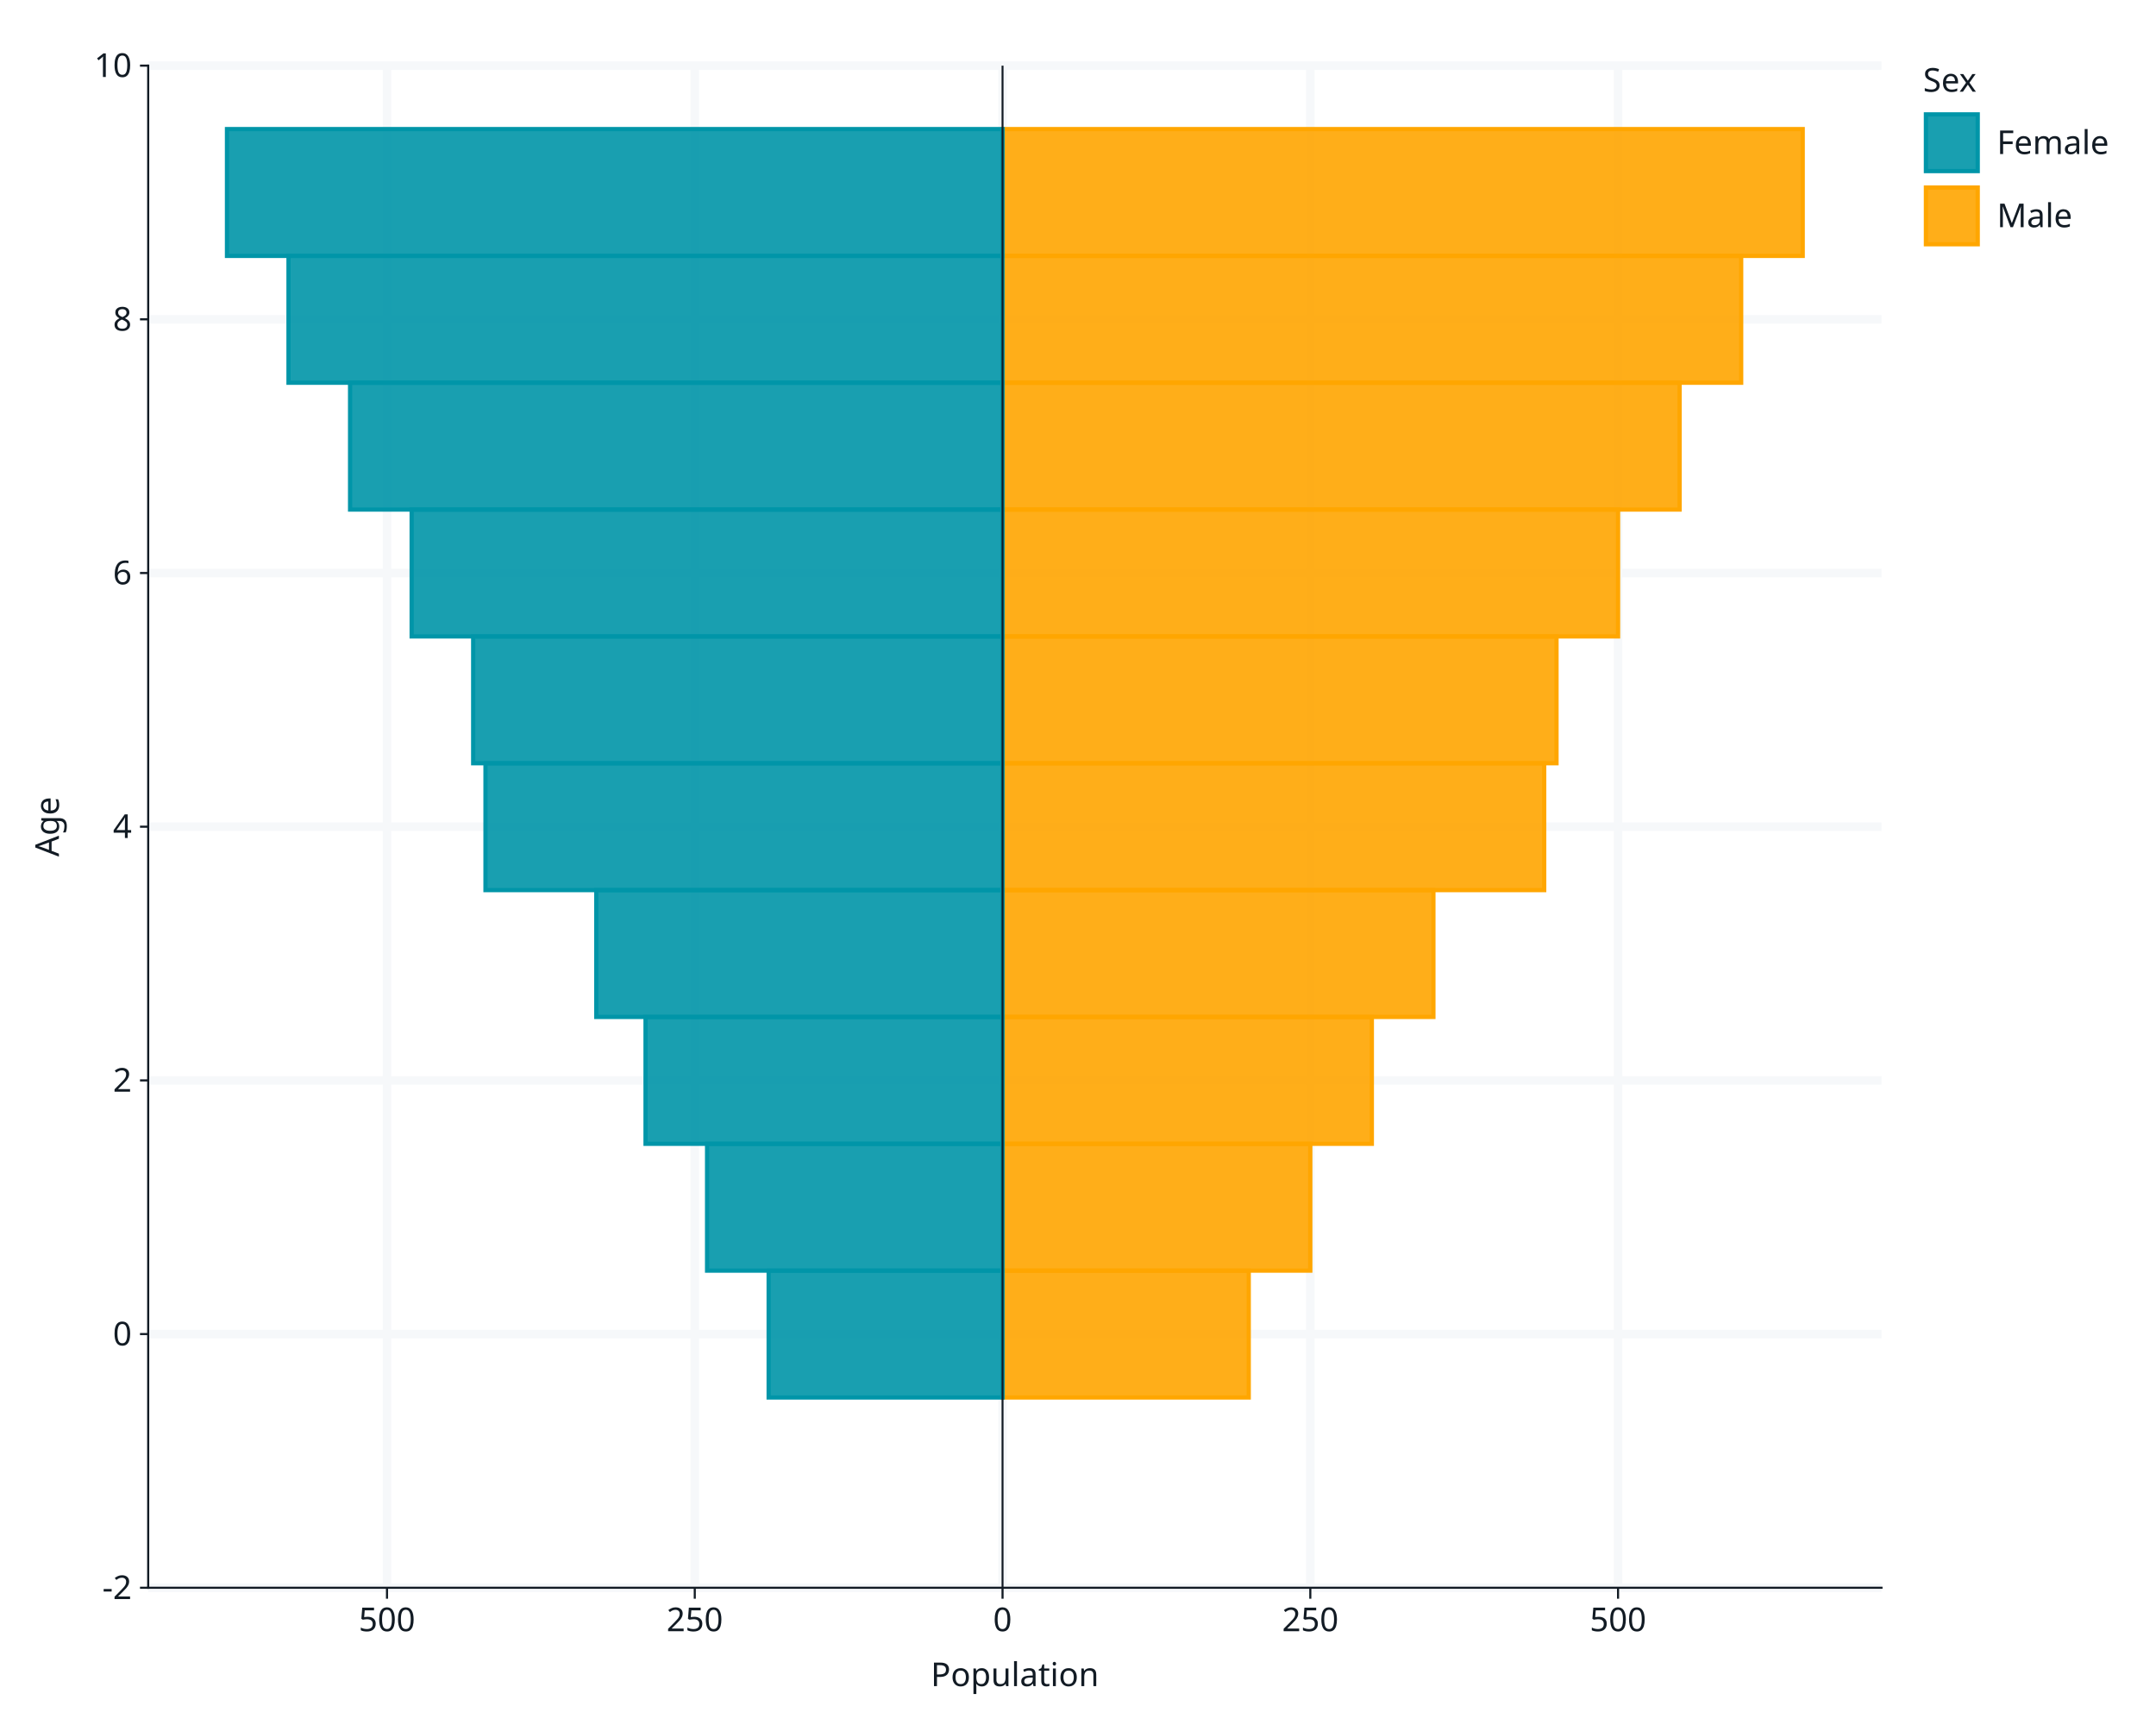
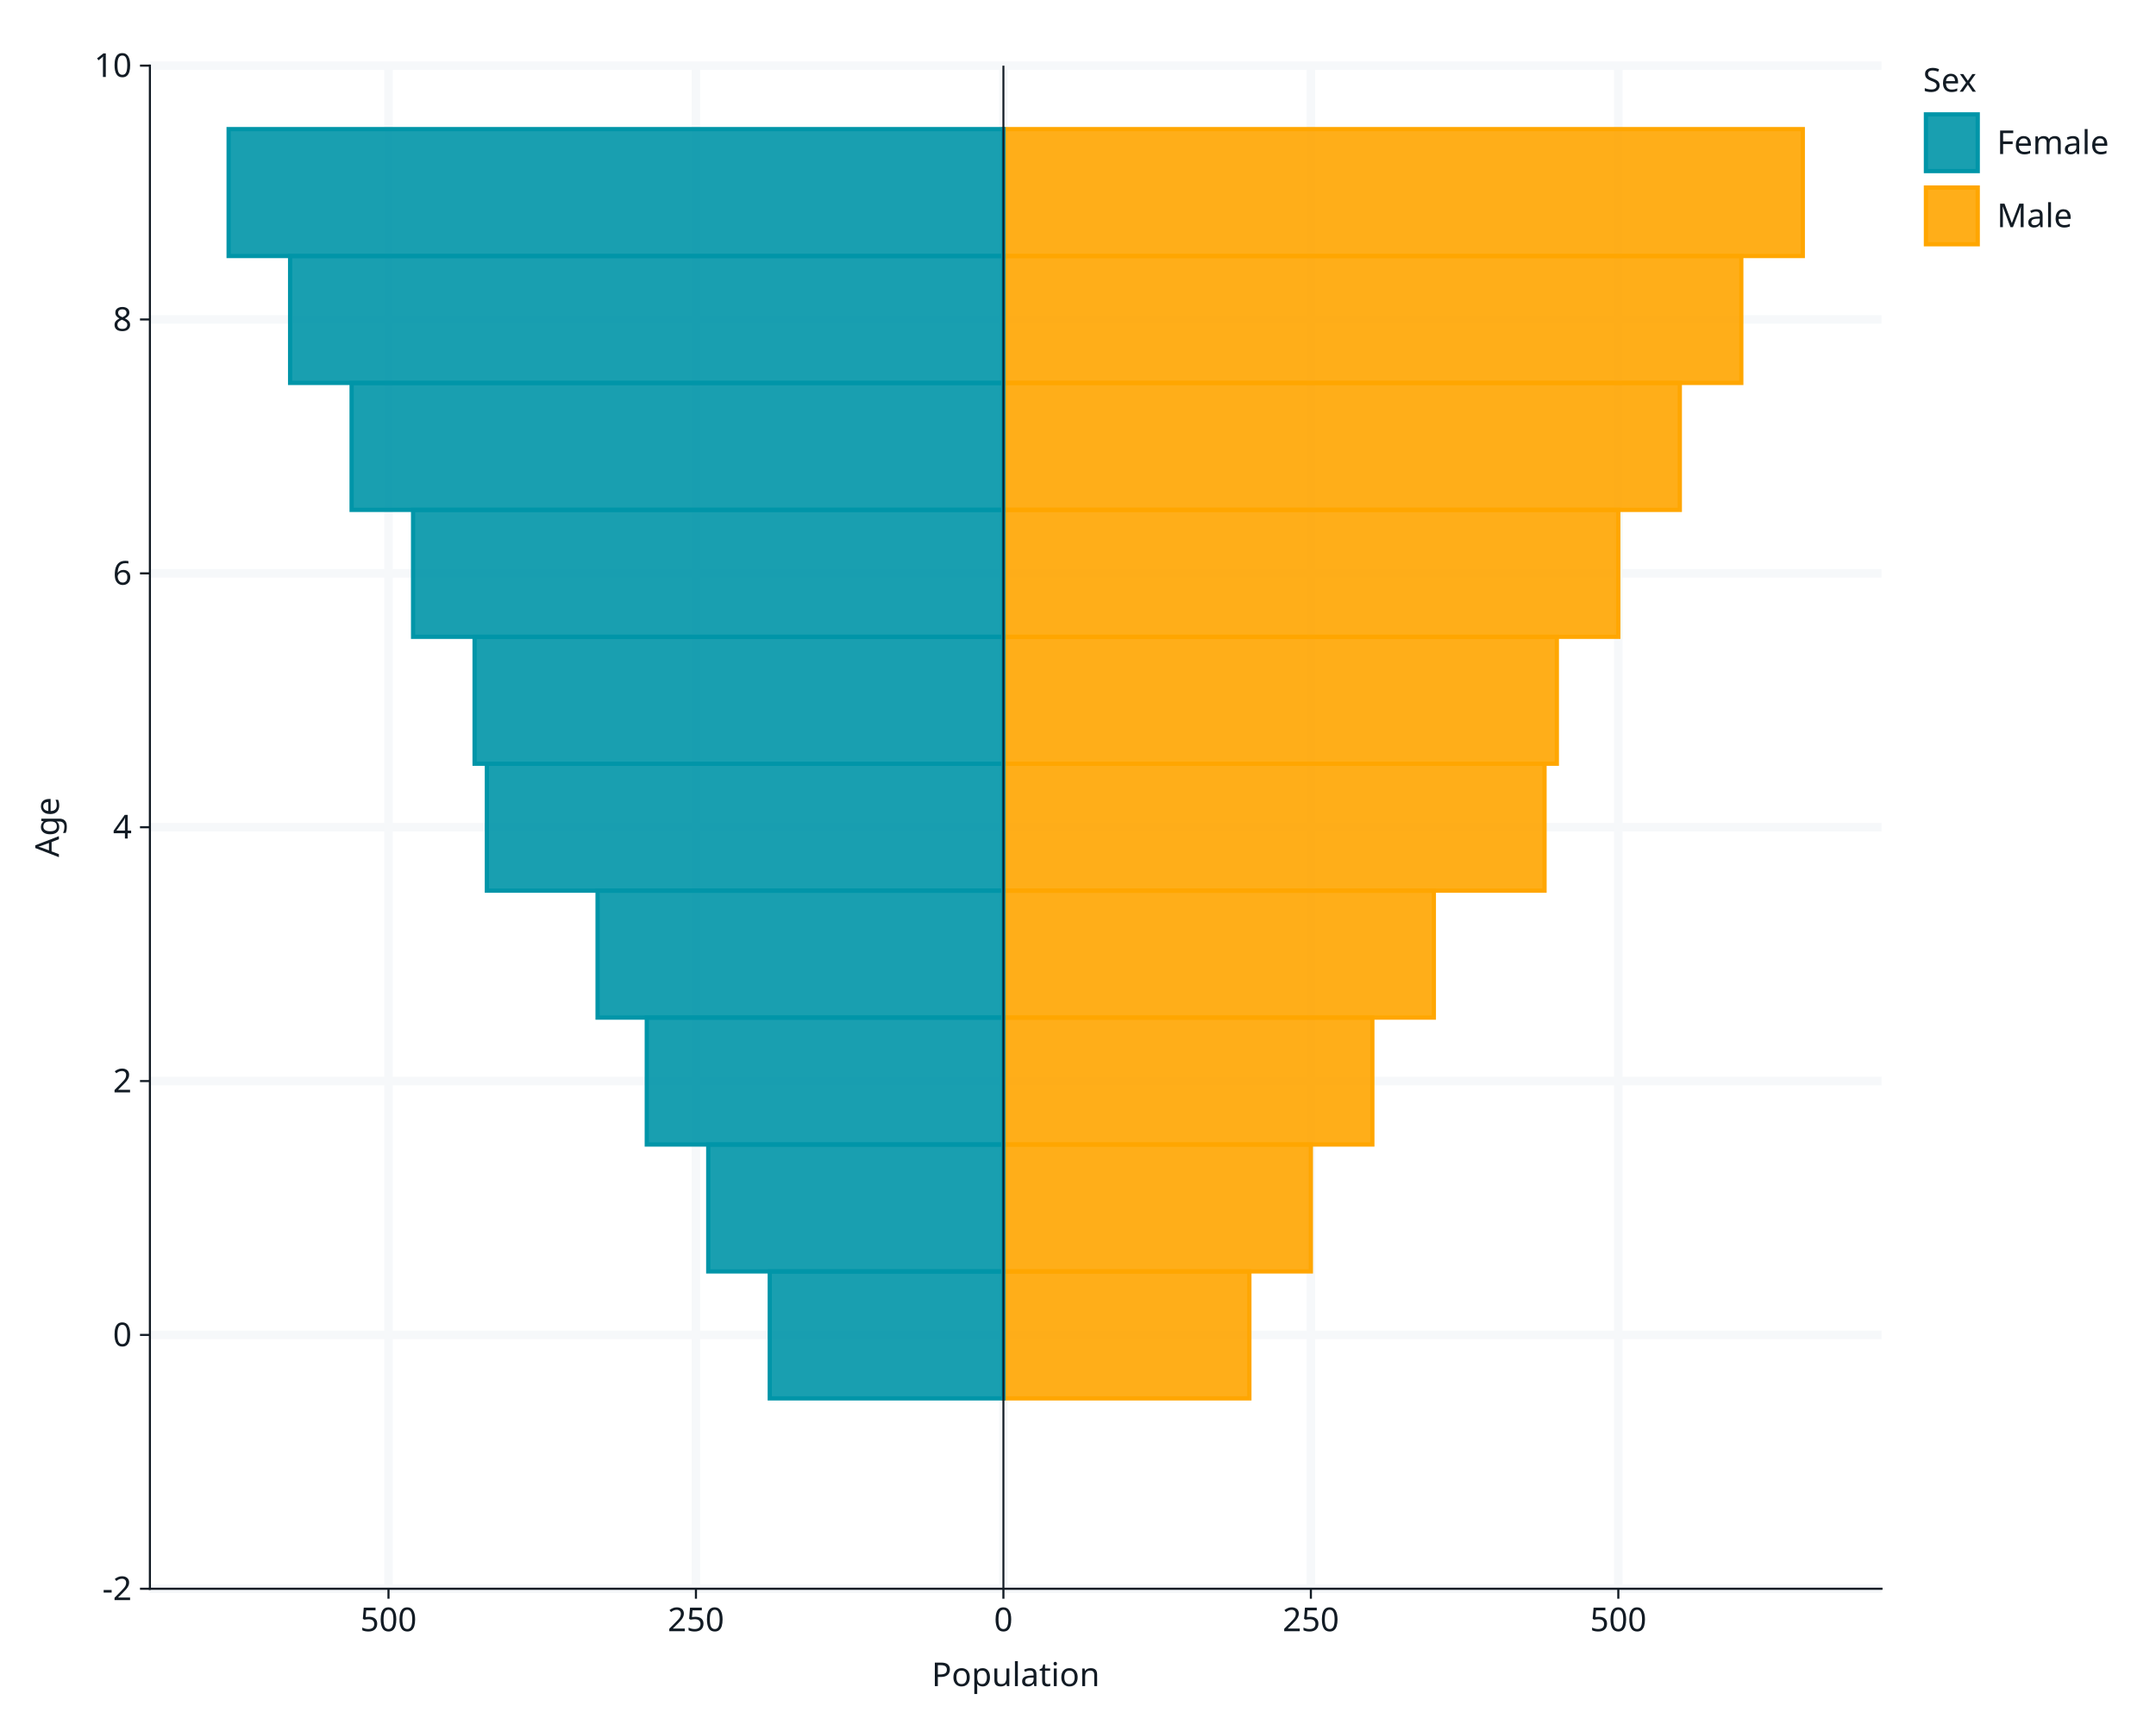
<svg xmlns="http://www.w3.org/2000/svg" class="svglite" data-engine-version="2.0" width="720.00pt" height="576.00pt" viewBox="0 0 720.00 576.00">
  <defs>
    <style type="text/css">
    .svglite line, .svglite polyline, .svglite polygon, .svglite path, .svglite rect, .svglite circle {
      fill: none;
      stroke: #000000;
      stroke-linecap: round;
      stroke-linejoin: round;
      stroke-miterlimit: 10.00;
    }
  </style>
  </defs>
  <rect width="100%" height="100%" style="stroke: none; fill: #FFFFFF;" />
  <defs>
    <clipPath id="cpMC4wMHw3MjAuMDB8MC4wMHw1NzYuMDA=">
      <rect x="0.00" y="0.00" width="720.00" height="576.00" />
    </clipPath>
  </defs>
  <g clip-path="url(#cpMC4wMHw3MjAuMDB8MC4wMHw1NzYuMDA=)">
-     <rect x="0" y="0.00" width="720.00" height="576.00" style="stroke-width: 1.07; stroke: #FFFFFF; fill: #FFFFFF;" />
-     <rect x="49.49" y="21.92" width="578.85" height="508.26" style="stroke-width: 1.07; stroke: #FFFFFF; fill: #FFFFFF;" />
-     <polyline points="49.49,530.17 628.33,530.17 " style="stroke-width: 2.84; stroke: #F6F8FA; stroke-linecap: butt;" />
-     <polyline points="49.49,445.46 628.33,445.46 " style="stroke-width: 2.84; stroke: #F6F8FA; stroke-linecap: butt;" />
-     <polyline points="49.49,360.76 628.33,360.76 " style="stroke-width: 2.84; stroke: #F6F8FA; stroke-linecap: butt;" />
-     <polyline points="49.49,276.05 628.33,276.05 " style="stroke-width: 2.84; stroke: #F6F8FA; stroke-linecap: butt;" />
-     <polyline points="49.49,191.34 628.33,191.34 " style="stroke-width: 2.84; stroke: #F6F8FA; stroke-linecap: butt;" />
-     <polyline points="49.49,106.63 628.33,106.63 " style="stroke-width: 2.84; stroke: #F6F8FA; stroke-linecap: butt;" />
-     <polyline points="49.49,21.92 628.33,21.92 " style="stroke-width: 2.84; stroke: #F6F8FA; stroke-linecap: butt;" />
-     <polyline points="129.24,530.17 129.24,21.92 " style="stroke-width: 2.84; stroke: #F6F8FA; stroke-linecap: butt;" />
-     <polyline points="232.02,530.17 232.02,21.92 " style="stroke-width: 2.84; stroke: #F6F8FA; stroke-linecap: butt;" />
-     <polyline points="334.80,530.17 334.80,21.92 " style="stroke-width: 2.84; stroke: #F6F8FA; stroke-linecap: butt;" />
-     <polyline points="437.58,530.17 437.58,21.92 " style="stroke-width: 2.84; stroke: #F6F8FA; stroke-linecap: butt;" />
-     <polyline points="540.35,530.17 540.35,21.92 " style="stroke-width: 2.84; stroke: #F6F8FA; stroke-linecap: butt;" />
-     <rect x="334.80" y="424.29" width="82.22" height="42.35" style="stroke-width: 1.41; stroke: #FFA600; stroke-linecap: butt; stroke-linejoin: miter; fill: #FFA600; fill-opacity: 0.90;" />
-     <rect x="334.80" y="381.93" width="102.78" height="42.35" style="stroke-width: 1.41; stroke: #FFA600; stroke-linecap: butt; stroke-linejoin: miter; fill: #FFA600; fill-opacity: 0.90;" />
-     <rect x="334.80" y="339.58" width="123.33" height="42.35" style="stroke-width: 1.41; stroke: #FFA600; stroke-linecap: butt; stroke-linejoin: miter; fill: #FFA600; fill-opacity: 0.90;" />
-     <rect x="334.80" y="297.22" width="143.89" height="42.35" style="stroke-width: 1.41; stroke: #FFA600; stroke-linecap: butt; stroke-linejoin: miter; fill: #FFA600; fill-opacity: 0.90;" />
-     <rect x="334.80" y="254.87" width="180.89" height="42.35" style="stroke-width: 1.41; stroke: #FFA600; stroke-linecap: butt; stroke-linejoin: miter; fill: #FFA600; fill-opacity: 0.90;" />
-     <rect x="334.80" y="212.51" width="185.00" height="42.35" style="stroke-width: 1.41; stroke: #FFA600; stroke-linecap: butt; stroke-linejoin: miter; fill: #FFA600; fill-opacity: 0.90;" />
-     <rect x="334.80" y="170.16" width="205.56" height="42.35" style="stroke-width: 1.41; stroke: #FFA600; stroke-linecap: butt; stroke-linejoin: miter; fill: #FFA600; fill-opacity: 0.90;" />
-     <rect x="334.80" y="127.80" width="226.11" height="42.35" style="stroke-width: 1.41; stroke: #FFA600; stroke-linecap: butt; stroke-linejoin: miter; fill: #FFA600; fill-opacity: 0.90;" />
-     <rect x="334.80" y="85.45" width="246.67" height="42.35" style="stroke-width: 1.41; stroke: #FFA600; stroke-linecap: butt; stroke-linejoin: miter; fill: #FFA600; fill-opacity: 0.90;" />
-     <rect x="334.80" y="43.10" width="267.22" height="42.35" style="stroke-width: 1.41; stroke: #FFA600; stroke-linecap: butt; stroke-linejoin: miter; fill: #FFA600; fill-opacity: 0.90;" />
-     <rect x="256.69" y="424.29" width="78.11" height="42.35" style="stroke-width: 1.41; stroke: #0095A8; stroke-linecap: butt; stroke-linejoin: miter; fill: #0095A8; fill-opacity: 0.90;" />
-     <rect x="236.13" y="381.93" width="98.67" height="42.35" style="stroke-width: 1.41; stroke: #0095A8; stroke-linecap: butt; stroke-linejoin: miter; fill: #0095A8; fill-opacity: 0.90;" />
-     <rect x="215.58" y="339.58" width="119.22" height="42.35" style="stroke-width: 1.41; stroke: #0095A8; stroke-linecap: butt; stroke-linejoin: miter; fill: #0095A8; fill-opacity: 0.90;" />
-     <rect x="199.13" y="297.22" width="135.67" height="42.35" style="stroke-width: 1.41; stroke: #0095A8; stroke-linecap: butt; stroke-linejoin: miter; fill: #0095A8; fill-opacity: 0.90;" />
-     <rect x="162.13" y="254.87" width="172.67" height="42.35" style="stroke-width: 1.41; stroke: #0095A8; stroke-linecap: butt; stroke-linejoin: miter; fill: #0095A8; fill-opacity: 0.90;" />
-     <rect x="158.02" y="212.51" width="176.78" height="42.35" style="stroke-width: 1.41; stroke: #0095A8; stroke-linecap: butt; stroke-linejoin: miter; fill: #0095A8; fill-opacity: 0.90;" />
-     <rect x="137.47" y="170.16" width="197.33" height="42.35" style="stroke-width: 1.41; stroke: #0095A8; stroke-linecap: butt; stroke-linejoin: miter; fill: #0095A8; fill-opacity: 0.90;" />
-     <rect x="116.91" y="127.80" width="217.89" height="42.35" style="stroke-width: 1.41; stroke: #0095A8; stroke-linecap: butt; stroke-linejoin: miter; fill: #0095A8; fill-opacity: 0.90;" />
-     <rect x="96.35" y="85.45" width="238.44" height="42.35" style="stroke-width: 1.41; stroke: #0095A8; stroke-linecap: butt; stroke-linejoin: miter; fill: #0095A8; fill-opacity: 0.90;" />
-     <rect x="75.80" y="43.10" width="259.00" height="42.35" style="stroke-width: 1.41; stroke: #0095A8; stroke-linecap: butt; stroke-linejoin: miter; fill: #0095A8; fill-opacity: 0.90;" />
-     <line x1="334.80" y1="530.17" x2="334.80" y2="21.92" style="stroke-width: 0.65; stroke: #121B24; stroke-linecap: butt;" />
-     <polyline points="49.49,530.17 49.49,21.92 " style="stroke-width: 0.70; stroke: #121B24; stroke-linecap: square;" />
-     <text x="44.01" y="533.96" text-anchor="end" style="font-size: 11.00px; fill: #121B24; font-family: sans;" textLength="9.78px" lengthAdjust="spacingAndGlyphs">-2</text>
-     <text x="44.01" y="449.25" text-anchor="end" style="font-size: 11.00px; fill: #121B24; font-family: sans;" textLength="6.12px" lengthAdjust="spacingAndGlyphs">0</text>
-     <text x="44.01" y="364.54" text-anchor="end" style="font-size: 11.00px; fill: #121B24; font-family: sans;" textLength="6.12px" lengthAdjust="spacingAndGlyphs">2</text>
-     <text x="44.01" y="279.83" text-anchor="end" style="font-size: 11.00px; fill: #121B24; font-family: sans;" textLength="6.12px" lengthAdjust="spacingAndGlyphs">4</text>
-     <text x="44.01" y="195.12" text-anchor="end" style="font-size: 11.00px; fill: #121B24; font-family: sans;" textLength="6.12px" lengthAdjust="spacingAndGlyphs">6</text>
-     <text x="44.01" y="110.41" text-anchor="end" style="font-size: 11.00px; fill: #121B24; font-family: sans;" textLength="6.12px" lengthAdjust="spacingAndGlyphs">8</text>
+     <rect x="0.00" y="0.00" width="720.00" height="576.00" style="stroke-width: 1.07; stroke: #FFFFFF; fill: #FFFFFF;" />
+     <rect x="50.06" y="21.92" width="578.27" height="508.60" style="stroke-width: 1.07; stroke: #FFFFFF; fill: #FFFFFF;" />
+     <polyline points="50.06,530.51 628.33,530.51 " style="stroke-width: 2.84; stroke: #F6F8FA; stroke-linecap: butt;" />
+     <polyline points="50.06,445.75 628.33,445.75 " style="stroke-width: 2.84; stroke: #F6F8FA; stroke-linecap: butt;" />
+     <polyline points="50.06,360.98 628.33,360.98 " style="stroke-width: 2.84; stroke: #F6F8FA; stroke-linecap: butt;" />
+     <polyline points="50.06,276.22 628.33,276.22 " style="stroke-width: 2.84; stroke: #F6F8FA; stroke-linecap: butt;" />
+     <polyline points="50.06,191.45 628.33,191.45 " style="stroke-width: 2.84; stroke: #F6F8FA; stroke-linecap: butt;" />
+     <polyline points="50.06,106.68 628.33,106.68 " style="stroke-width: 2.84; stroke: #F6F8FA; stroke-linecap: butt;" />
+     <polyline points="50.06,21.92 628.33,21.92 " style="stroke-width: 2.84; stroke: #F6F8FA; stroke-linecap: butt;" />
+     <polyline points="129.74,530.51 129.74,21.92 " style="stroke-width: 2.84; stroke: #F6F8FA; stroke-linecap: butt;" />
+     <polyline points="232.41,530.51 232.41,21.92 " style="stroke-width: 2.84; stroke: #F6F8FA; stroke-linecap: butt;" />
+     <polyline points="335.09,530.51 335.09,21.92 " style="stroke-width: 2.84; stroke: #F6F8FA; stroke-linecap: butt;" />
+     <polyline points="437.77,530.51 437.77,21.92 " style="stroke-width: 2.84; stroke: #F6F8FA; stroke-linecap: butt;" />
+     <polyline points="540.44,530.51 540.44,21.92 " style="stroke-width: 2.84; stroke: #F6F8FA; stroke-linecap: butt;" />
+     <rect x="335.09" y="424.56" width="82.14" height="42.38" style="stroke-width: 1.41; stroke: #FFA600; stroke-linecap: butt; stroke-linejoin: miter; fill: #FFA600; fill-opacity: 0.90;" />
+     <rect x="335.09" y="382.17" width="102.68" height="42.38" style="stroke-width: 1.41; stroke: #FFA600; stroke-linecap: butt; stroke-linejoin: miter; fill: #FFA600; fill-opacity: 0.90;" />
+     <rect x="335.09" y="339.79" width="123.21" height="42.38" style="stroke-width: 1.41; stroke: #FFA600; stroke-linecap: butt; stroke-linejoin: miter; fill: #FFA600; fill-opacity: 0.90;" />
+     <rect x="335.09" y="297.41" width="143.75" height="42.38" style="stroke-width: 1.41; stroke: #FFA600; stroke-linecap: butt; stroke-linejoin: miter; fill: #FFA600; fill-opacity: 0.90;" />
+     <rect x="335.09" y="255.02" width="180.71" height="42.38" style="stroke-width: 1.41; stroke: #FFA600; stroke-linecap: butt; stroke-linejoin: miter; fill: #FFA600; fill-opacity: 0.90;" />
+     <rect x="335.09" y="212.64" width="184.82" height="42.38" style="stroke-width: 1.41; stroke: #FFA600; stroke-linecap: butt; stroke-linejoin: miter; fill: #FFA600; fill-opacity: 0.90;" />
+     <rect x="335.09" y="170.26" width="205.35" height="42.38" style="stroke-width: 1.41; stroke: #FFA600; stroke-linecap: butt; stroke-linejoin: miter; fill: #FFA600; fill-opacity: 0.90;" />
+     <rect x="335.09" y="127.88" width="225.89" height="42.38" style="stroke-width: 1.41; stroke: #FFA600; stroke-linecap: butt; stroke-linejoin: miter; fill: #FFA600; fill-opacity: 0.90;" />
+     <rect x="335.09" y="85.49" width="246.42" height="42.38" style="stroke-width: 1.41; stroke: #FFA600; stroke-linecap: butt; stroke-linejoin: miter; fill: #FFA600; fill-opacity: 0.90;" />
+     <rect x="335.09" y="43.11" width="266.96" height="42.38" style="stroke-width: 1.41; stroke: #FFA600; stroke-linecap: butt; stroke-linejoin: miter; fill: #FFA600; fill-opacity: 0.90;" />
+     <rect x="257.06" y="424.56" width="78.03" height="42.38" style="stroke-width: 1.41; stroke: #0095A8; stroke-linecap: butt; stroke-linejoin: miter; fill: #0095A8; fill-opacity: 0.90;" />
+     <rect x="236.52" y="382.17" width="98.57" height="42.38" style="stroke-width: 1.41; stroke: #0095A8; stroke-linecap: butt; stroke-linejoin: miter; fill: #0095A8; fill-opacity: 0.90;" />
+     <rect x="215.99" y="339.79" width="119.10" height="42.38" style="stroke-width: 1.41; stroke: #0095A8; stroke-linecap: butt; stroke-linejoin: miter; fill: #0095A8; fill-opacity: 0.90;" />
+     <rect x="199.56" y="297.41" width="135.53" height="42.38" style="stroke-width: 1.41; stroke: #0095A8; stroke-linecap: butt; stroke-linejoin: miter; fill: #0095A8; fill-opacity: 0.90;" />
+     <rect x="162.59" y="255.02" width="172.50" height="42.38" style="stroke-width: 1.41; stroke: #0095A8; stroke-linecap: butt; stroke-linejoin: miter; fill: #0095A8; fill-opacity: 0.90;" />
+     <rect x="158.49" y="212.64" width="176.60" height="42.38" style="stroke-width: 1.41; stroke: #0095A8; stroke-linecap: butt; stroke-linejoin: miter; fill: #0095A8; fill-opacity: 0.90;" />
+     <rect x="137.95" y="170.26" width="197.14" height="42.38" style="stroke-width: 1.41; stroke: #0095A8; stroke-linecap: butt; stroke-linejoin: miter; fill: #0095A8; fill-opacity: 0.90;" />
+     <rect x="117.42" y="127.88" width="217.67" height="42.38" style="stroke-width: 1.41; stroke: #0095A8; stroke-linecap: butt; stroke-linejoin: miter; fill: #0095A8; fill-opacity: 0.90;" />
+     <rect x="96.88" y="85.49" width="238.21" height="42.38" style="stroke-width: 1.41; stroke: #0095A8; stroke-linecap: butt; stroke-linejoin: miter; fill: #0095A8; fill-opacity: 0.90;" />
+     <rect x="76.35" y="43.11" width="258.74" height="42.38" style="stroke-width: 1.41; stroke: #0095A8; stroke-linecap: butt; stroke-linejoin: miter; fill: #0095A8; fill-opacity: 0.90;" />
+     <line x1="335.09" y1="530.51" x2="335.09" y2="21.92" style="stroke-width: 0.65; stroke: #121B24; stroke-linecap: butt;" />
+     <polyline points="50.06,530.51 50.06,21.92 " style="stroke-width: 0.70; stroke: #121B24; stroke-linecap: square;" />
+     <text x="44.01" y="534.30" text-anchor="end" style="font-size: 11.00px; fill: #121B24; font-family: sans;" textLength="9.78px" lengthAdjust="spacingAndGlyphs">-2</text>
+     <text x="44.01" y="449.53" text-anchor="end" style="font-size: 11.00px; fill: #121B24; font-family: sans;" textLength="6.12px" lengthAdjust="spacingAndGlyphs">0</text>
+     <text x="44.01" y="364.77" text-anchor="end" style="font-size: 11.00px; fill: #121B24; font-family: sans;" textLength="6.12px" lengthAdjust="spacingAndGlyphs">2</text>
+     <text x="44.01" y="280.00" text-anchor="end" style="font-size: 11.00px; fill: #121B24; font-family: sans;" textLength="6.12px" lengthAdjust="spacingAndGlyphs">4</text>
+     <text x="44.01" y="195.23" text-anchor="end" style="font-size: 11.00px; fill: #121B24; font-family: sans;" textLength="6.12px" lengthAdjust="spacingAndGlyphs">6</text>
+     <text x="44.01" y="110.47" text-anchor="end" style="font-size: 11.00px; fill: #121B24; font-family: sans;" textLength="6.12px" lengthAdjust="spacingAndGlyphs">8</text>
    <text x="44.01" y="25.70" text-anchor="end" style="font-size: 11.00px; fill: #121B24; font-family: sans;" textLength="12.24px" lengthAdjust="spacingAndGlyphs">10</text>
-     <polyline points="46.75,530.17 49.49,530.17 " style="stroke-width: 0.70; stroke: #121B24; stroke-linecap: butt;" />
-     <polyline points="46.75,445.46 49.49,445.46 " style="stroke-width: 0.70; stroke: #121B24; stroke-linecap: butt;" />
-     <polyline points="46.75,360.76 49.49,360.76 " style="stroke-width: 0.70; stroke: #121B24; stroke-linecap: butt;" />
-     <polyline points="46.75,276.05 49.49,276.05 " style="stroke-width: 0.70; stroke: #121B24; stroke-linecap: butt;" />
-     <polyline points="46.75,191.34 49.49,191.34 " style="stroke-width: 0.70; stroke: #121B24; stroke-linecap: butt;" />
-     <polyline points="46.75,106.63 49.49,106.63 " style="stroke-width: 0.70; stroke: #121B24; stroke-linecap: butt;" />
-     <polyline points="46.75,21.92 49.49,21.92 " style="stroke-width: 0.70; stroke: #121B24; stroke-linecap: butt;" />
-     <polyline points="49.49,530.17 628.33,530.17 " style="stroke-width: 0.70; stroke: #121B24; stroke-linecap: square;" />
-     <polyline points="129.24,533.83 129.24,530.17 " style="stroke-width: 0.70; stroke: #121B24; stroke-linecap: butt;" />
-     <polyline points="232.02,533.83 232.02,530.17 " style="stroke-width: 0.70; stroke: #121B24; stroke-linecap: butt;" />
-     <polyline points="334.80,533.83 334.80,530.17 " style="stroke-width: 0.70; stroke: #121B24; stroke-linecap: butt;" />
-     <polyline points="437.58,533.83 437.58,530.17 " style="stroke-width: 0.70; stroke: #121B24; stroke-linecap: butt;" />
-     <polyline points="540.35,533.83 540.35,530.17 " style="stroke-width: 0.70; stroke: #121B24; stroke-linecap: butt;" />
-     <text x="129.24" y="544.68" text-anchor="middle" style="font-size: 11.00px; fill: #121B24; font-family: sans;" textLength="18.35px" lengthAdjust="spacingAndGlyphs">500</text>
-     <text x="232.02" y="544.68" text-anchor="middle" style="font-size: 11.00px; fill: #121B24; font-family: sans;" textLength="18.35px" lengthAdjust="spacingAndGlyphs">250</text>
-     <text x="334.80" y="544.68" text-anchor="middle" style="font-size: 11.00px; fill: #121B24; font-family: sans;" textLength="6.12px" lengthAdjust="spacingAndGlyphs">0</text>
-     <text x="437.58" y="544.68" text-anchor="middle" style="font-size: 11.00px; fill: #121B24; font-family: sans;" textLength="18.35px" lengthAdjust="spacingAndGlyphs">250</text>
-     <text x="540.35" y="544.68" text-anchor="middle" style="font-size: 11.00px; fill: #121B24; font-family: sans;" textLength="18.35px" lengthAdjust="spacingAndGlyphs">500</text>
-     <text x="338.91" y="563.02" text-anchor="middle" style="font-size: 11.00px; fill: #121B24; font-family: sans;" textLength="51.99px" lengthAdjust="spacingAndGlyphs">Population</text>
-     <text transform="translate(19.67,276.05) rotate(-90)" text-anchor="middle" style="font-size: 11.00px; fill: #121B24; font-family: sans;" textLength="19.58px" lengthAdjust="spacingAndGlyphs">Age</text>
+     <polyline points="46.75,530.51 50.06,530.51 " style="stroke-width: 0.70; stroke: #121B24; stroke-linecap: butt;" />
+     <polyline points="46.75,445.75 50.06,445.75 " style="stroke-width: 0.70; stroke: #121B24; stroke-linecap: butt;" />
+     <polyline points="46.75,360.98 50.06,360.98 " style="stroke-width: 0.70; stroke: #121B24; stroke-linecap: butt;" />
+     <polyline points="46.75,276.22 50.06,276.22 " style="stroke-width: 0.70; stroke: #121B24; stroke-linecap: butt;" />
+     <polyline points="46.75,191.45 50.06,191.45 " style="stroke-width: 0.70; stroke: #121B24; stroke-linecap: butt;" />
+     <polyline points="46.75,106.68 50.06,106.68 " style="stroke-width: 0.70; stroke: #121B24; stroke-linecap: butt;" />
+     <polyline points="46.75,21.92 50.06,21.92 " style="stroke-width: 0.70; stroke: #121B24; stroke-linecap: butt;" />
+     <polyline points="50.06,530.51 628.33,530.51 " style="stroke-width: 0.70; stroke: #121B24; stroke-linecap: square;" />
+     <polyline points="129.74,533.83 129.74,530.51 " style="stroke-width: 0.70; stroke: #121B24; stroke-linecap: butt;" />
+     <polyline points="232.41,533.83 232.41,530.51 " style="stroke-width: 0.70; stroke: #121B24; stroke-linecap: butt;" />
+     <polyline points="335.09,533.83 335.09,530.51 " style="stroke-width: 0.70; stroke: #121B24; stroke-linecap: butt;" />
+     <polyline points="437.77,533.83 437.77,530.51 " style="stroke-width: 0.70; stroke: #121B24; stroke-linecap: butt;" />
+     <polyline points="540.44,533.83 540.44,530.51 " style="stroke-width: 0.70; stroke: #121B24; stroke-linecap: butt;" />
+     <text x="129.74" y="544.68" text-anchor="middle" style="font-size: 11.00px; fill: #121B24; font-family: sans;" textLength="18.35px" lengthAdjust="spacingAndGlyphs">500</text>
+     <text x="232.41" y="544.68" text-anchor="middle" style="font-size: 11.00px; fill: #121B24; font-family: sans;" textLength="18.35px" lengthAdjust="spacingAndGlyphs">250</text>
+     <text x="335.09" y="544.68" text-anchor="middle" style="font-size: 11.00px; fill: #121B24; font-family: sans;" textLength="6.12px" lengthAdjust="spacingAndGlyphs">0</text>
+     <text x="437.77" y="544.68" text-anchor="middle" style="font-size: 11.00px; fill: #121B24; font-family: sans;" textLength="18.35px" lengthAdjust="spacingAndGlyphs">250</text>
+     <text x="540.44" y="544.68" text-anchor="middle" style="font-size: 11.00px; fill: #121B24; font-family: sans;" textLength="18.35px" lengthAdjust="spacingAndGlyphs">500</text>
+     <text x="339.20" y="563.02" text-anchor="middle" style="font-size: 11.00px; fill: #121B24; font-family: sans;" textLength="51.99px" lengthAdjust="spacingAndGlyphs">Population</text>
+     <text transform="translate(19.67,276.22) rotate(-90)" text-anchor="middle" style="font-size: 11.00px; fill: #121B24; font-family: sans;" textLength="19.58px" lengthAdjust="spacingAndGlyphs">Age</text>
    <rect x="634.00" y="21.92" width="64.08" height="68.79" style="stroke-width: 1.07; stroke: #FFFFFF; fill: #FFFFFF;" />
    <text x="642.22" y="30.63" style="font-size: 11.00px; fill: #121B24; font-family: sans;" textLength="18.96px" lengthAdjust="spacingAndGlyphs">Sex</text>
    <rect x="642.22" y="37.25" width="19.18" height="20.81" style="stroke-width: 1.07; stroke: #FFFFFF; fill: #FFFFFF;" />
    <rect x="643.16" y="38.19" width="17.31" height="18.94" style="stroke-width: 1.41; stroke: #0095A8; stroke-linecap: butt; stroke-linejoin: miter; fill: #0095A8; fill-opacity: 0.90;" />
    <rect x="642.22" y="61.68" width="19.18" height="20.81" style="stroke-width: 1.07; stroke: #FFFFFF; fill: #FFFFFF;" />
    <rect x="643.16" y="62.62" width="17.31" height="18.94" style="stroke-width: 1.41; stroke: #FFA600; stroke-linecap: butt; stroke-linejoin: miter; fill: #FFA600; fill-opacity: 0.90;" />
    <text x="666.88" y="51.44" style="font-size: 11.00px; fill: #121B24; font-family: sans;" textLength="36.68px" lengthAdjust="spacingAndGlyphs">Female</text>
    <text x="666.88" y="75.87" style="font-size: 11.00px; fill: #121B24; font-family: sans;" textLength="23.85px" lengthAdjust="spacingAndGlyphs">Male</text>
  </g>
</svg>
